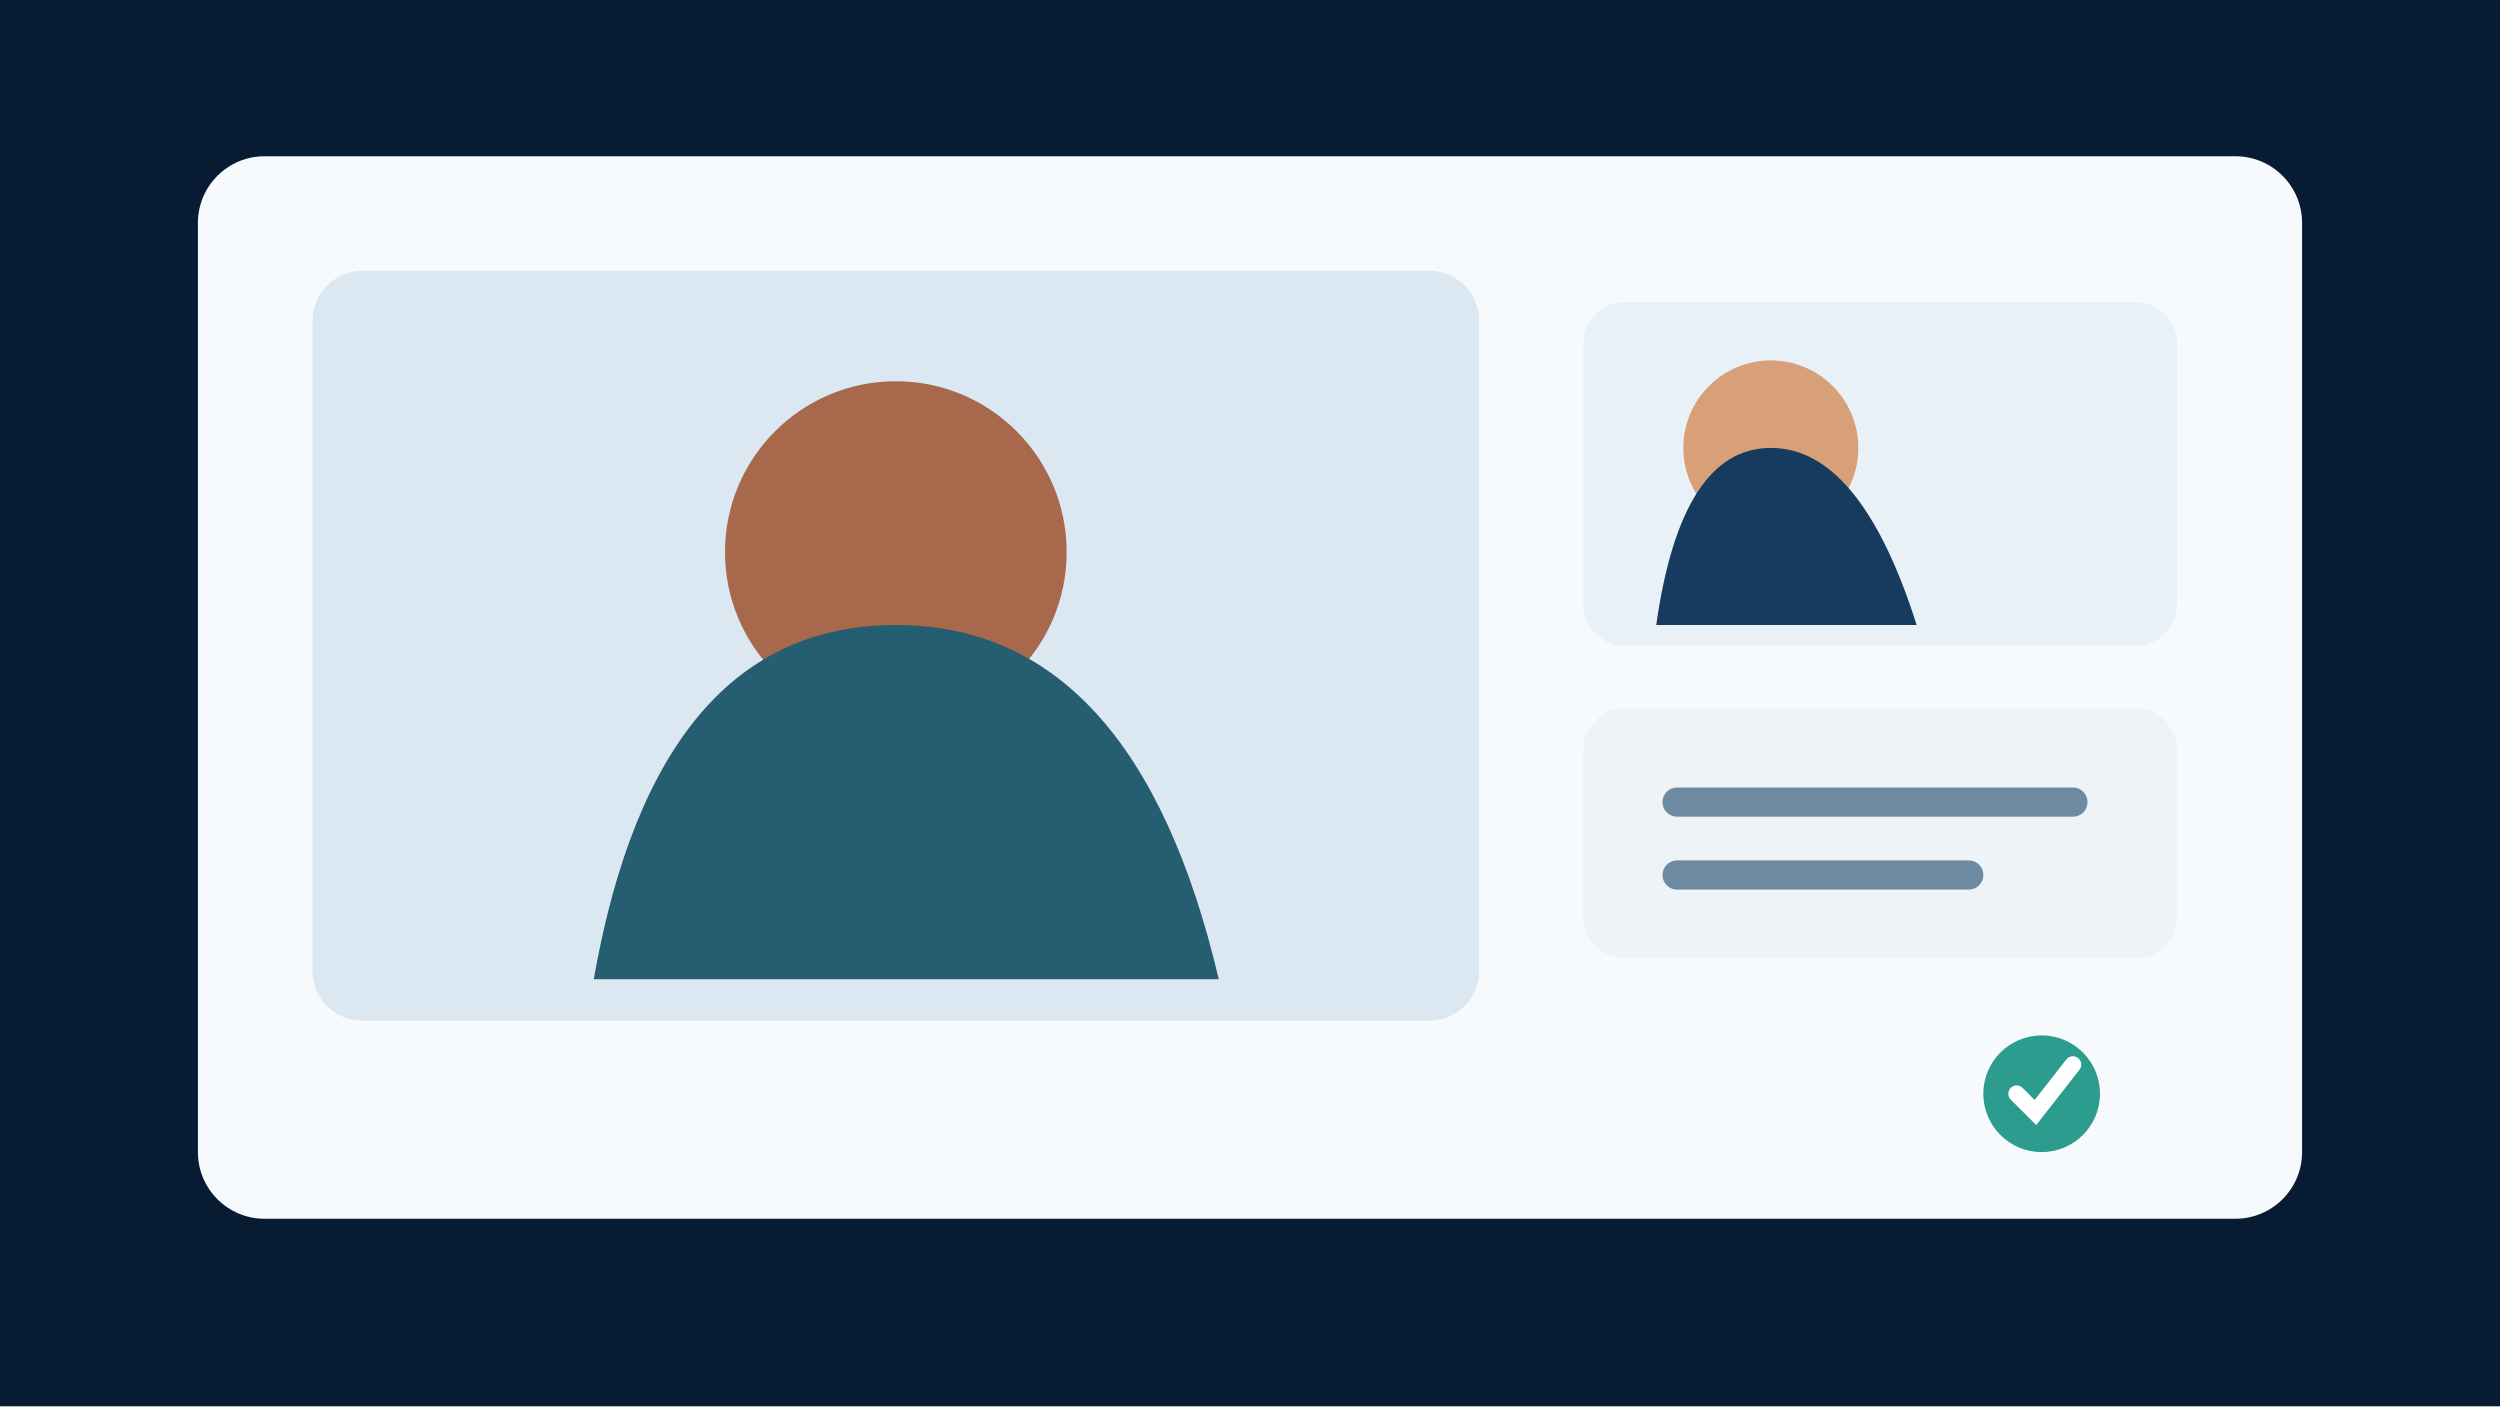
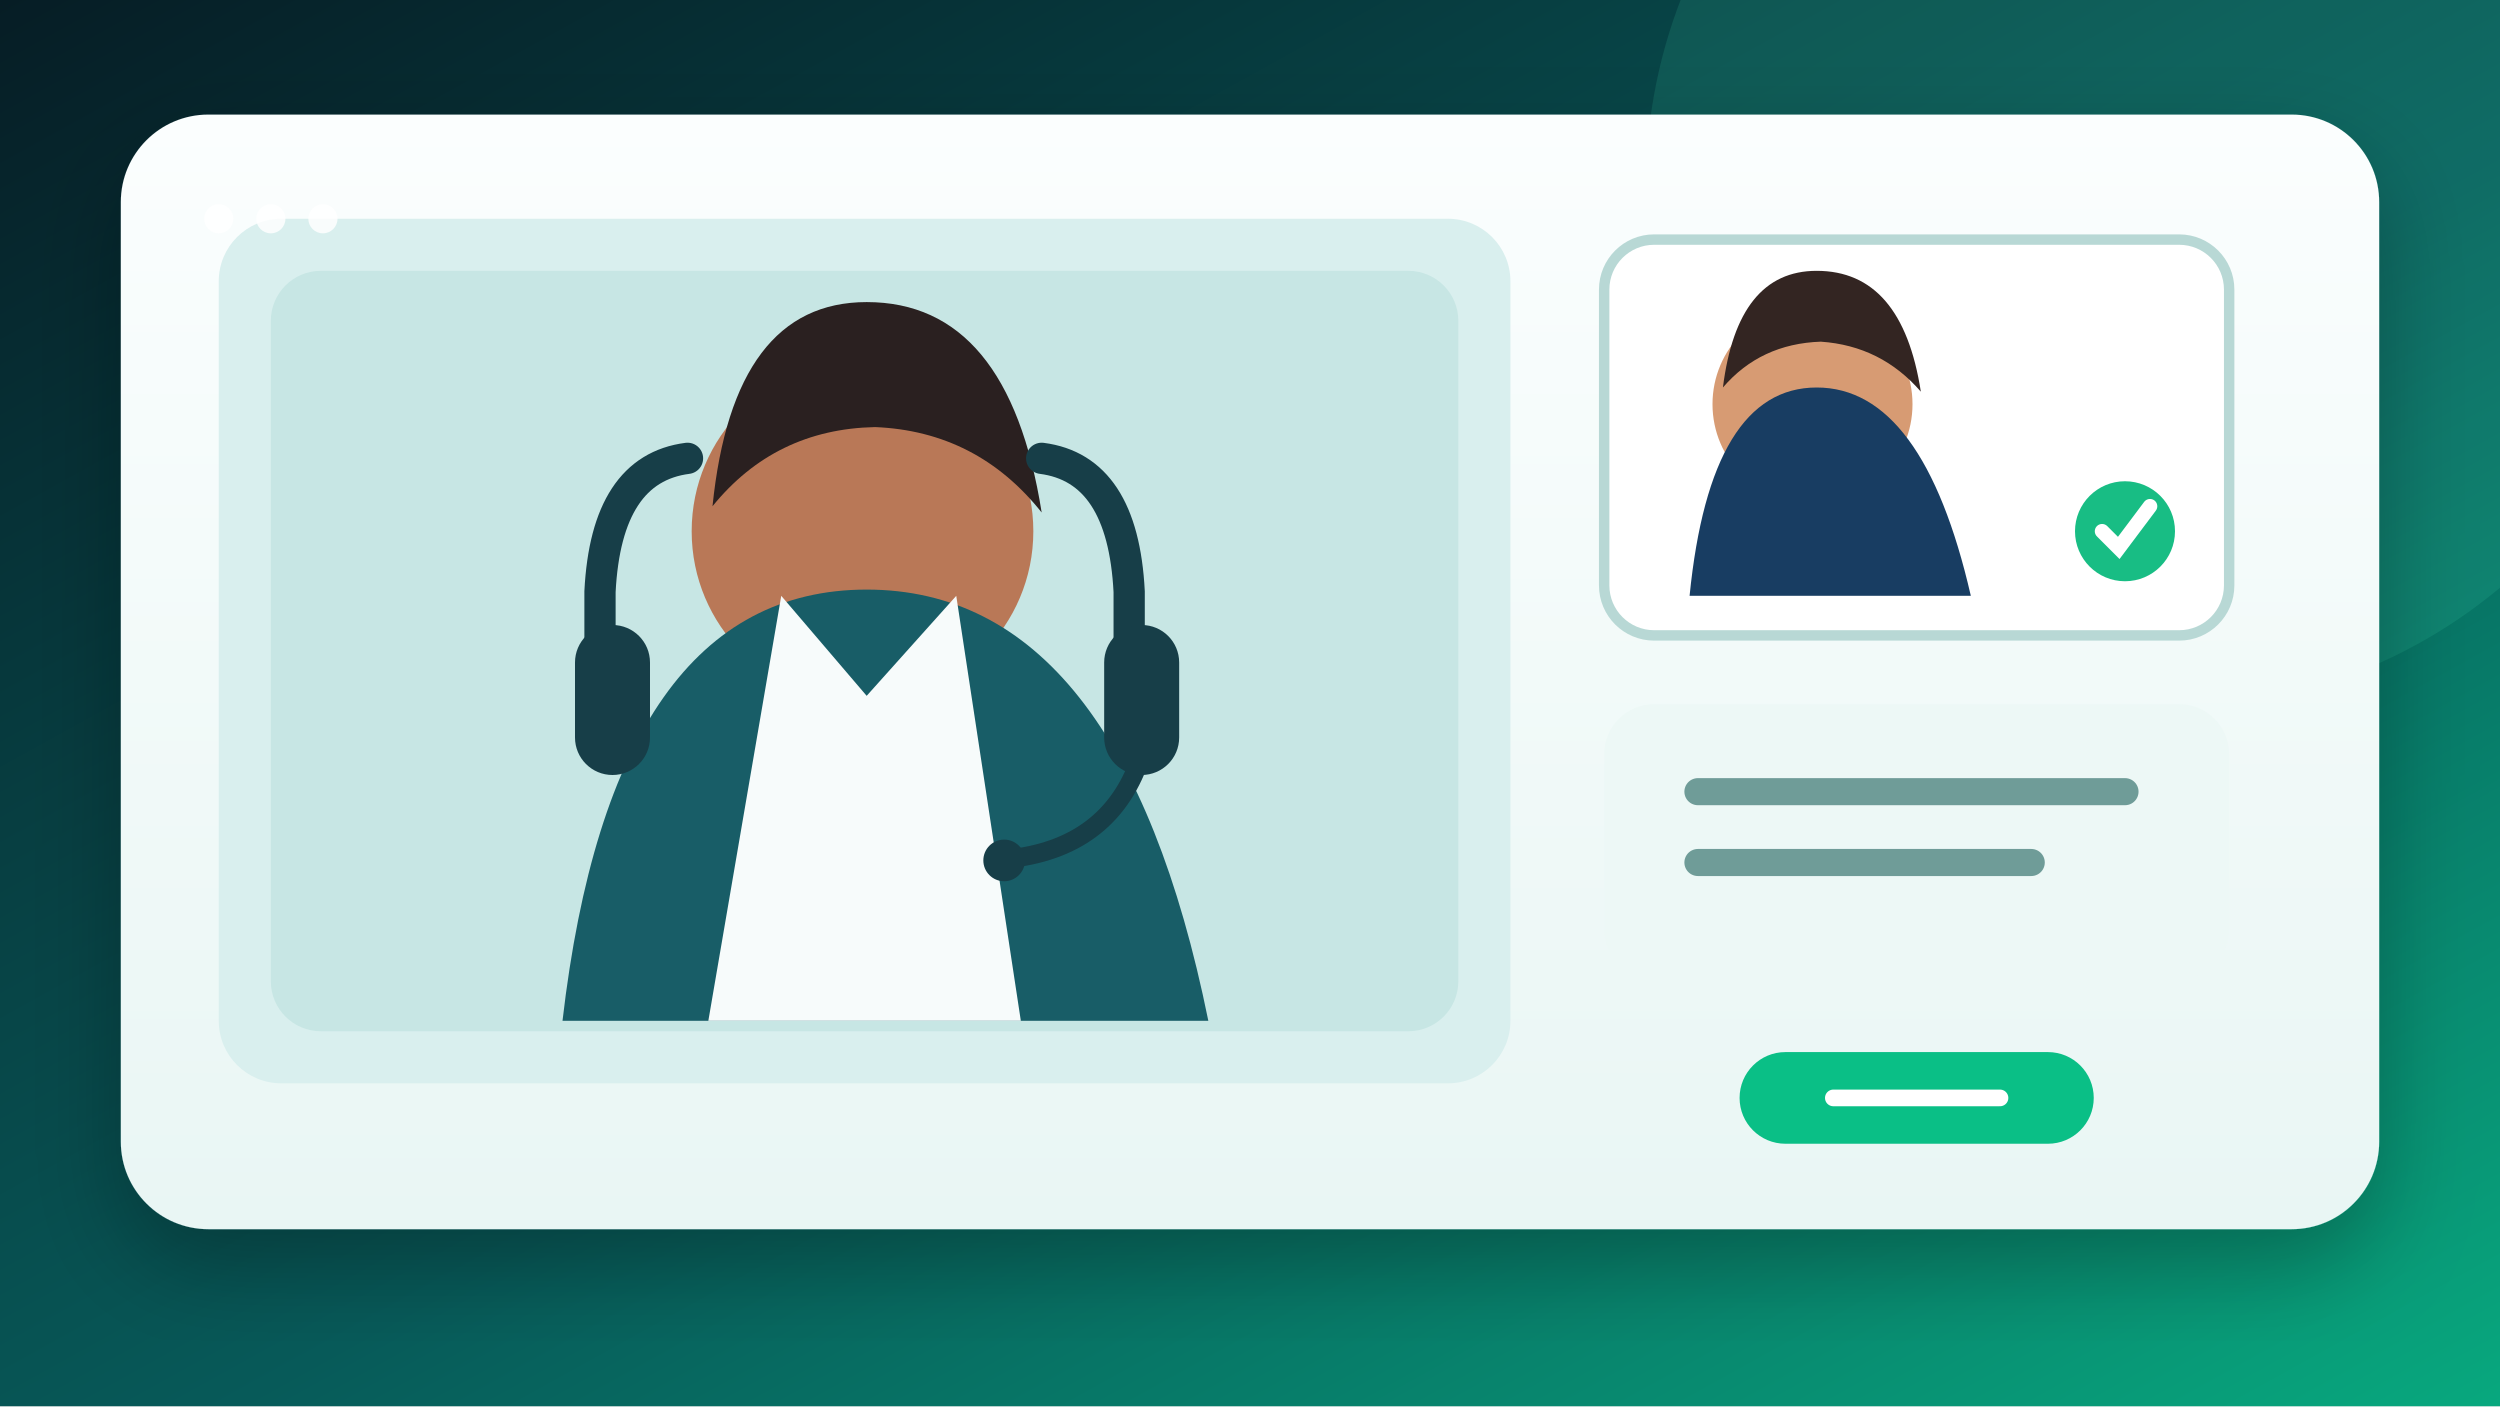
<svg xmlns="http://www.w3.org/2000/svg" viewBox="0 0 1200 675" role="img" aria-labelledby="t d">
-   <rect width="1200" height="675" fill="#071b33" />
-   <rect x="95" y="75" width="1010" height="510" rx="32" fill="#f7fafc" />
-   <rect x="150" y="130" width="560" height="360" rx="24" fill="#dbe8f1" />
-   <circle cx="430" cy="265" r="82" fill="#a7684c" />
-   <path d="M285 470q30-170 145-170t155 170" fill="#245e70" />
-   <rect x="760" y="145" width="285" height="165" rx="20" fill="#e8f1f7" />
-   <circle cx="850" cy="215" r="42" fill="#d8a078" />
-   <path d="M795 300q12-85 55-85t70 85" fill="#173b5f" />
-   <rect x="760" y="340" width="285" height="120" rx="20" fill="#edf3f7" />
-   <path d="M805 385h190M805 420h140" stroke="#6d8aa1" stroke-width="14" stroke-linecap="round" />
-   <circle cx="980" cy="525" r="28" fill="#2c9c8e" />
-   <path d="M968 525l9 9 18-23" fill="none" stroke="#fff" stroke-width="8" stroke-linecap="round" />
+   <defs>
+     <linearGradient id="bg" x2="1" y2="1">
+       <stop stop-color="#061d25" />
+       <stop offset=".55" stop-color="#075a59" />
+       <stop offset="1" stop-color="#08a87e" />
+     </linearGradient>
+     <linearGradient id="panel" x2="0" y2="1">
+       <stop stop-color="#fbfefe" />
+       <stop offset="1" stop-color="#e9f6f4" />
+     </linearGradient>
+     <filter id="s">
+       <feDropShadow dx="0" dy="18" stdDeviation="22" flood-opacity=".28" />
+     </filter>
+   </defs>
+   <rect width="1200" height="675" fill="url(#bg)" />
+   <circle cx="1040" cy="90" r="250" fill="#4df0ba" opacity=".12" />
+   <rect x="58" y="55" width="1084" height="535" rx="42" fill="url(#panel)" filter="url(#s)" />
+   <rect x="105" y="105" width="620" height="415" rx="30" fill="#d9efee" />
+   <rect x="130" y="130" width="570" height="365" rx="24" fill="#c7e6e4" />
+   <g>
+     <circle cx="414" cy="255" r="82" fill="#b97857" />
+     <path d="M342 243q10-98 74-98 68 0 84 101-31-39-80-41-48 1-78 38" fill="#2a2020" />
+     <path d="M270 490q24-207 146-207t164 207" fill="#185d67" />
+     <path d="M375 286l41 48 43-48 31 204H340z" fill="#f7fbfb" />
+     <path d="M330 220q-39 5-42 64v56" fill="none" stroke="#173e48" stroke-width="15" stroke-linecap="round" />
+     <path d="M500 220q39 5 42 64v56" fill="none" stroke="#173e48" stroke-width="15" stroke-linecap="round" />
+     <rect x="276" y="300" width="36" height="72" rx="18" fill="#173e48" />
+     <rect x="530" y="300" width="36" height="72" rx="18" fill="#173e48" />
+     <path d="M548 362q-14 44-62 50" fill="none" stroke="#173e48" stroke-width="9" stroke-linecap="round" />
+     <circle cx="482" cy="413" r="10" fill="#173e48" />
+   </g>
+   <rect x="770" y="115" width="300" height="190" rx="24" fill="#fff" stroke="#b8d8d5" stroke-width="5" />
+   <g>
+     <circle cx="870" cy="194" r="48" fill="#d79b73" />
+     <path d="M827 186q7-56 45-56 41 0 50 58-19-22-48-24-29 1-47 22" fill="#332522" />
+     <path d="M811 286q10-100 61-100t74 100" fill="#183d62" />
+   </g>
+   <circle cx="1020" cy="255" r="24" fill="#18bd84" />
+   <path d="M1009 255l8 8 15-20" fill="none" stroke="#fff" stroke-width="7" stroke-linecap="round" />
+   <rect x="770" y="338" width="300" height="132" rx="24" fill="#edf8f6" />
+   <path d="M815 380h205M815 414h160" stroke="#6f9c98" stroke-width="13" stroke-linecap="round" />
+   <rect x="835" y="505" width="170" height="44" rx="22" fill="#0abf86" />
+   <path d="M880 527h80" stroke="#fff" stroke-width="8" stroke-linecap="round" />
+   <g fill="#fff" opacity=".84">
+     <circle cx="105" cy="105" r="7" />
+     <circle cx="130" cy="105" r="7" />
+     <circle cx="155" cy="105" r="7" />
+   </g>
</svg>
